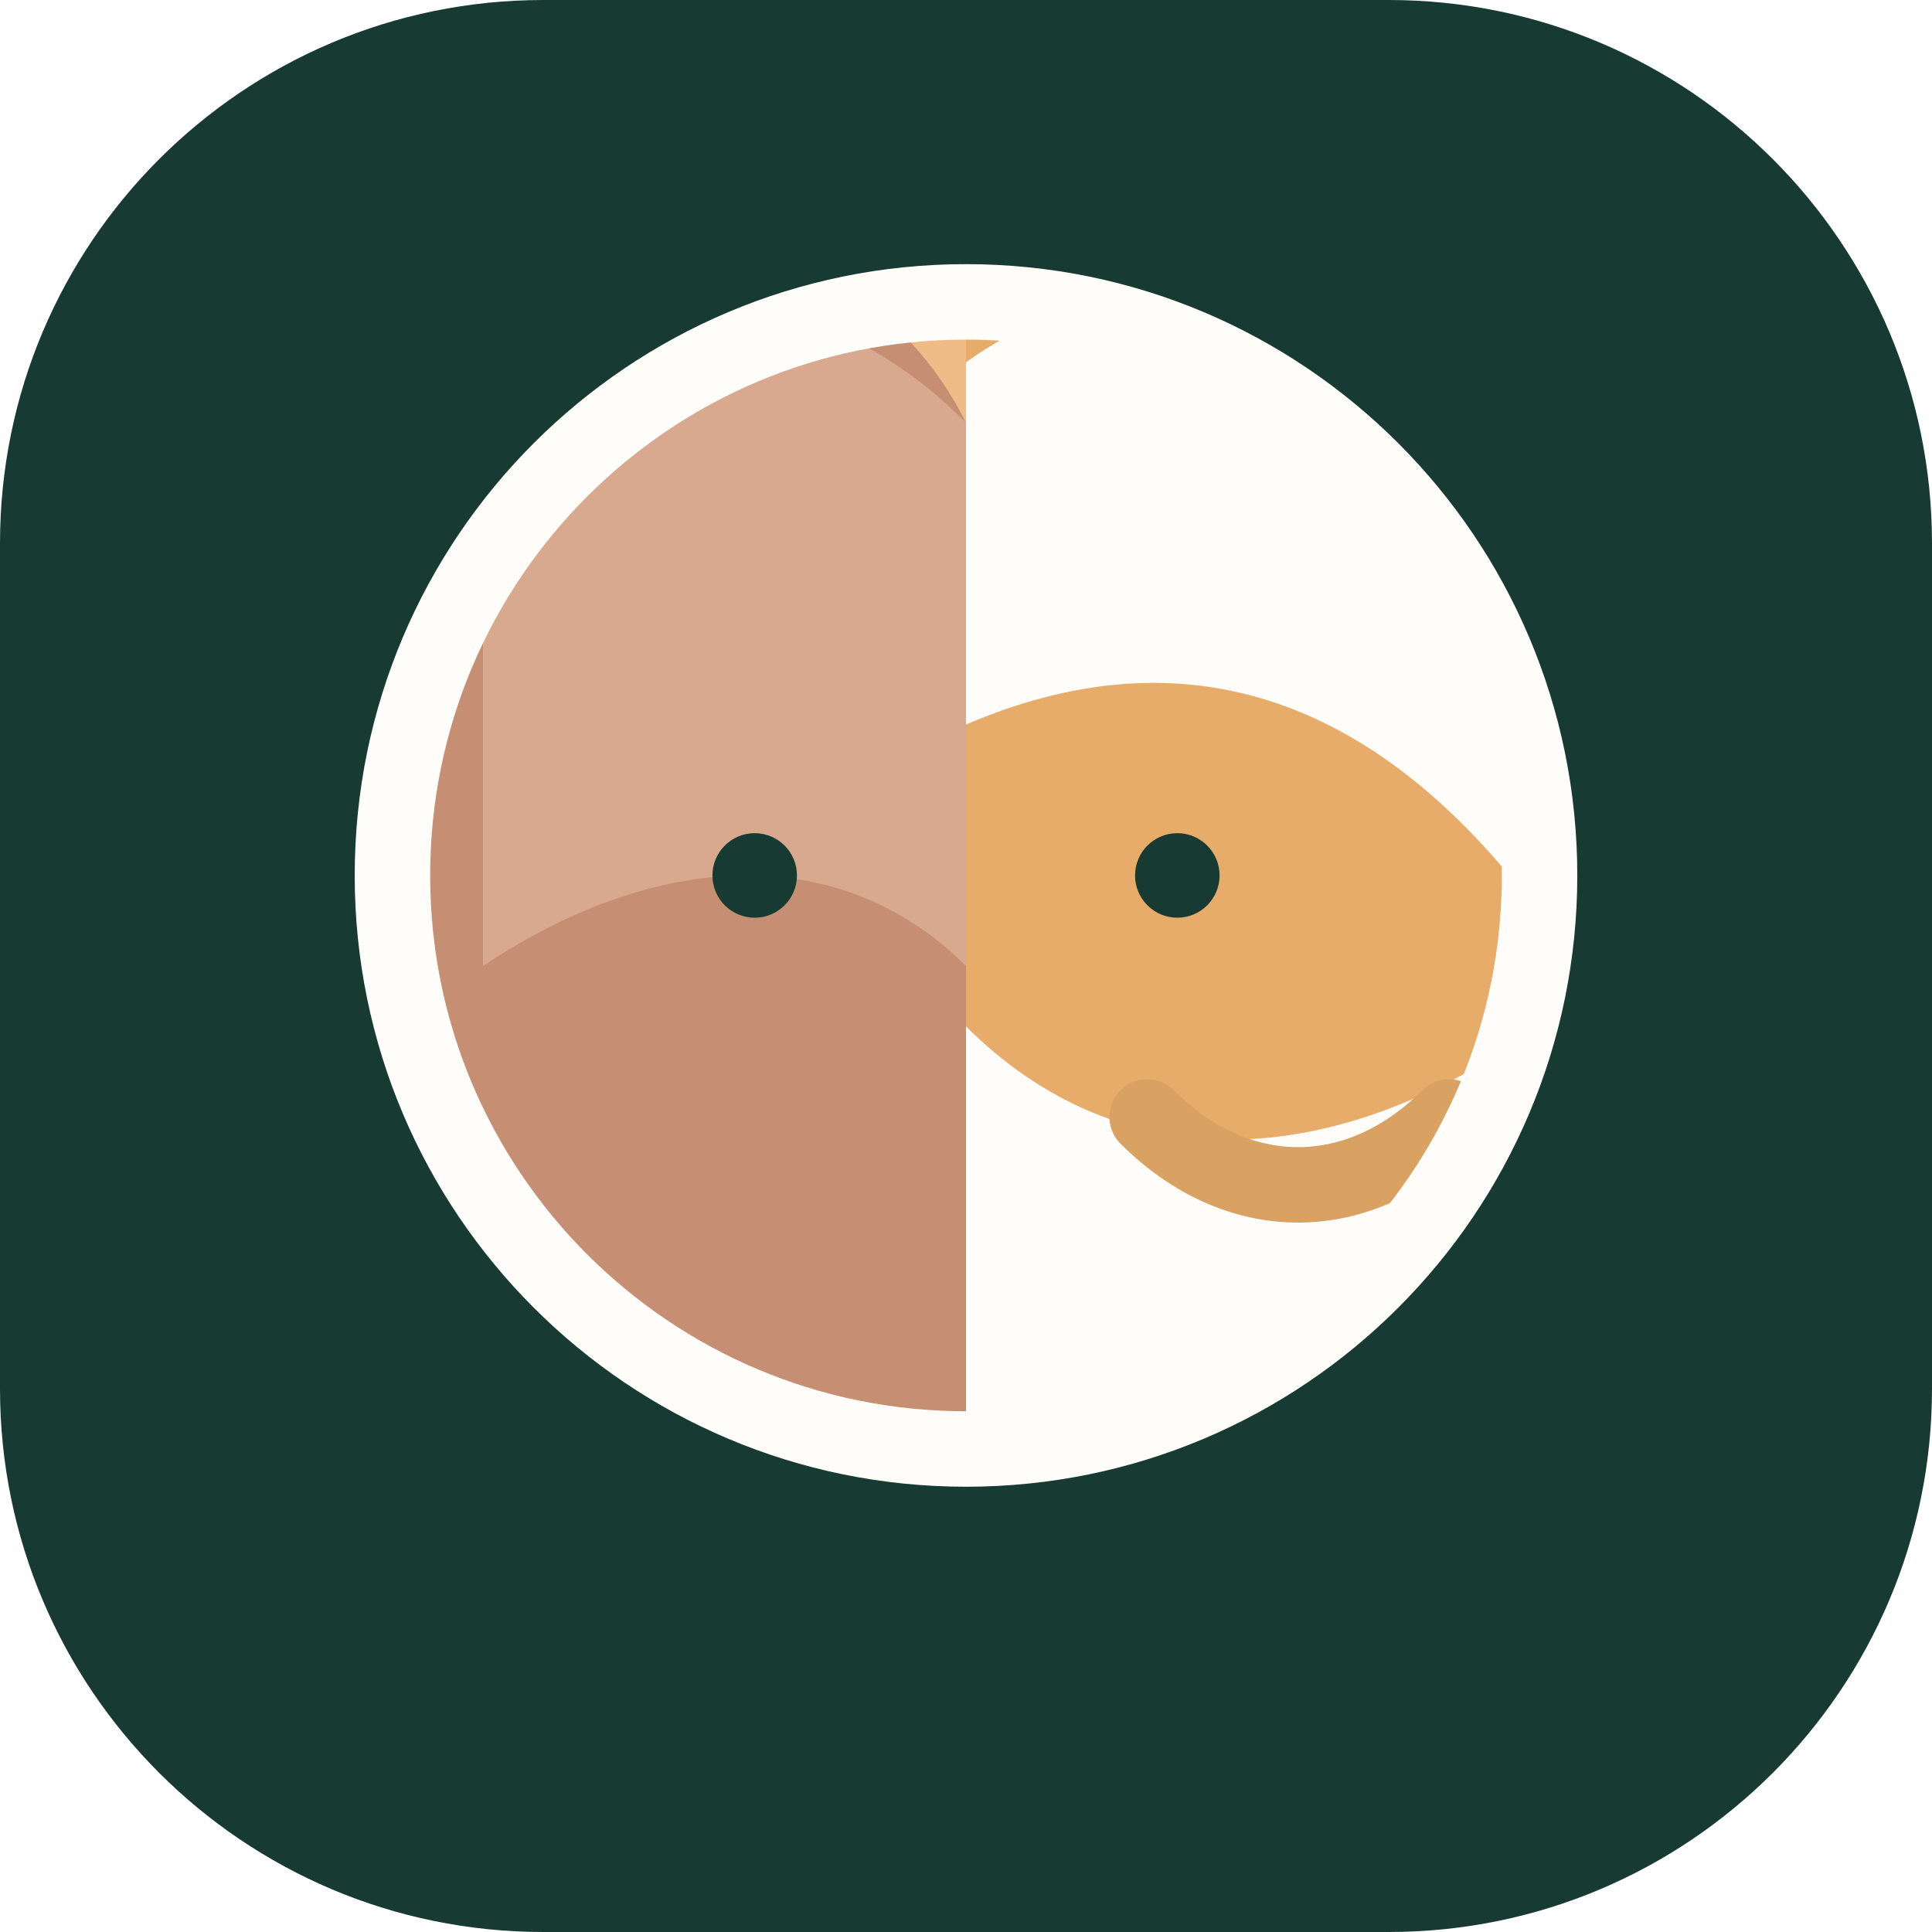
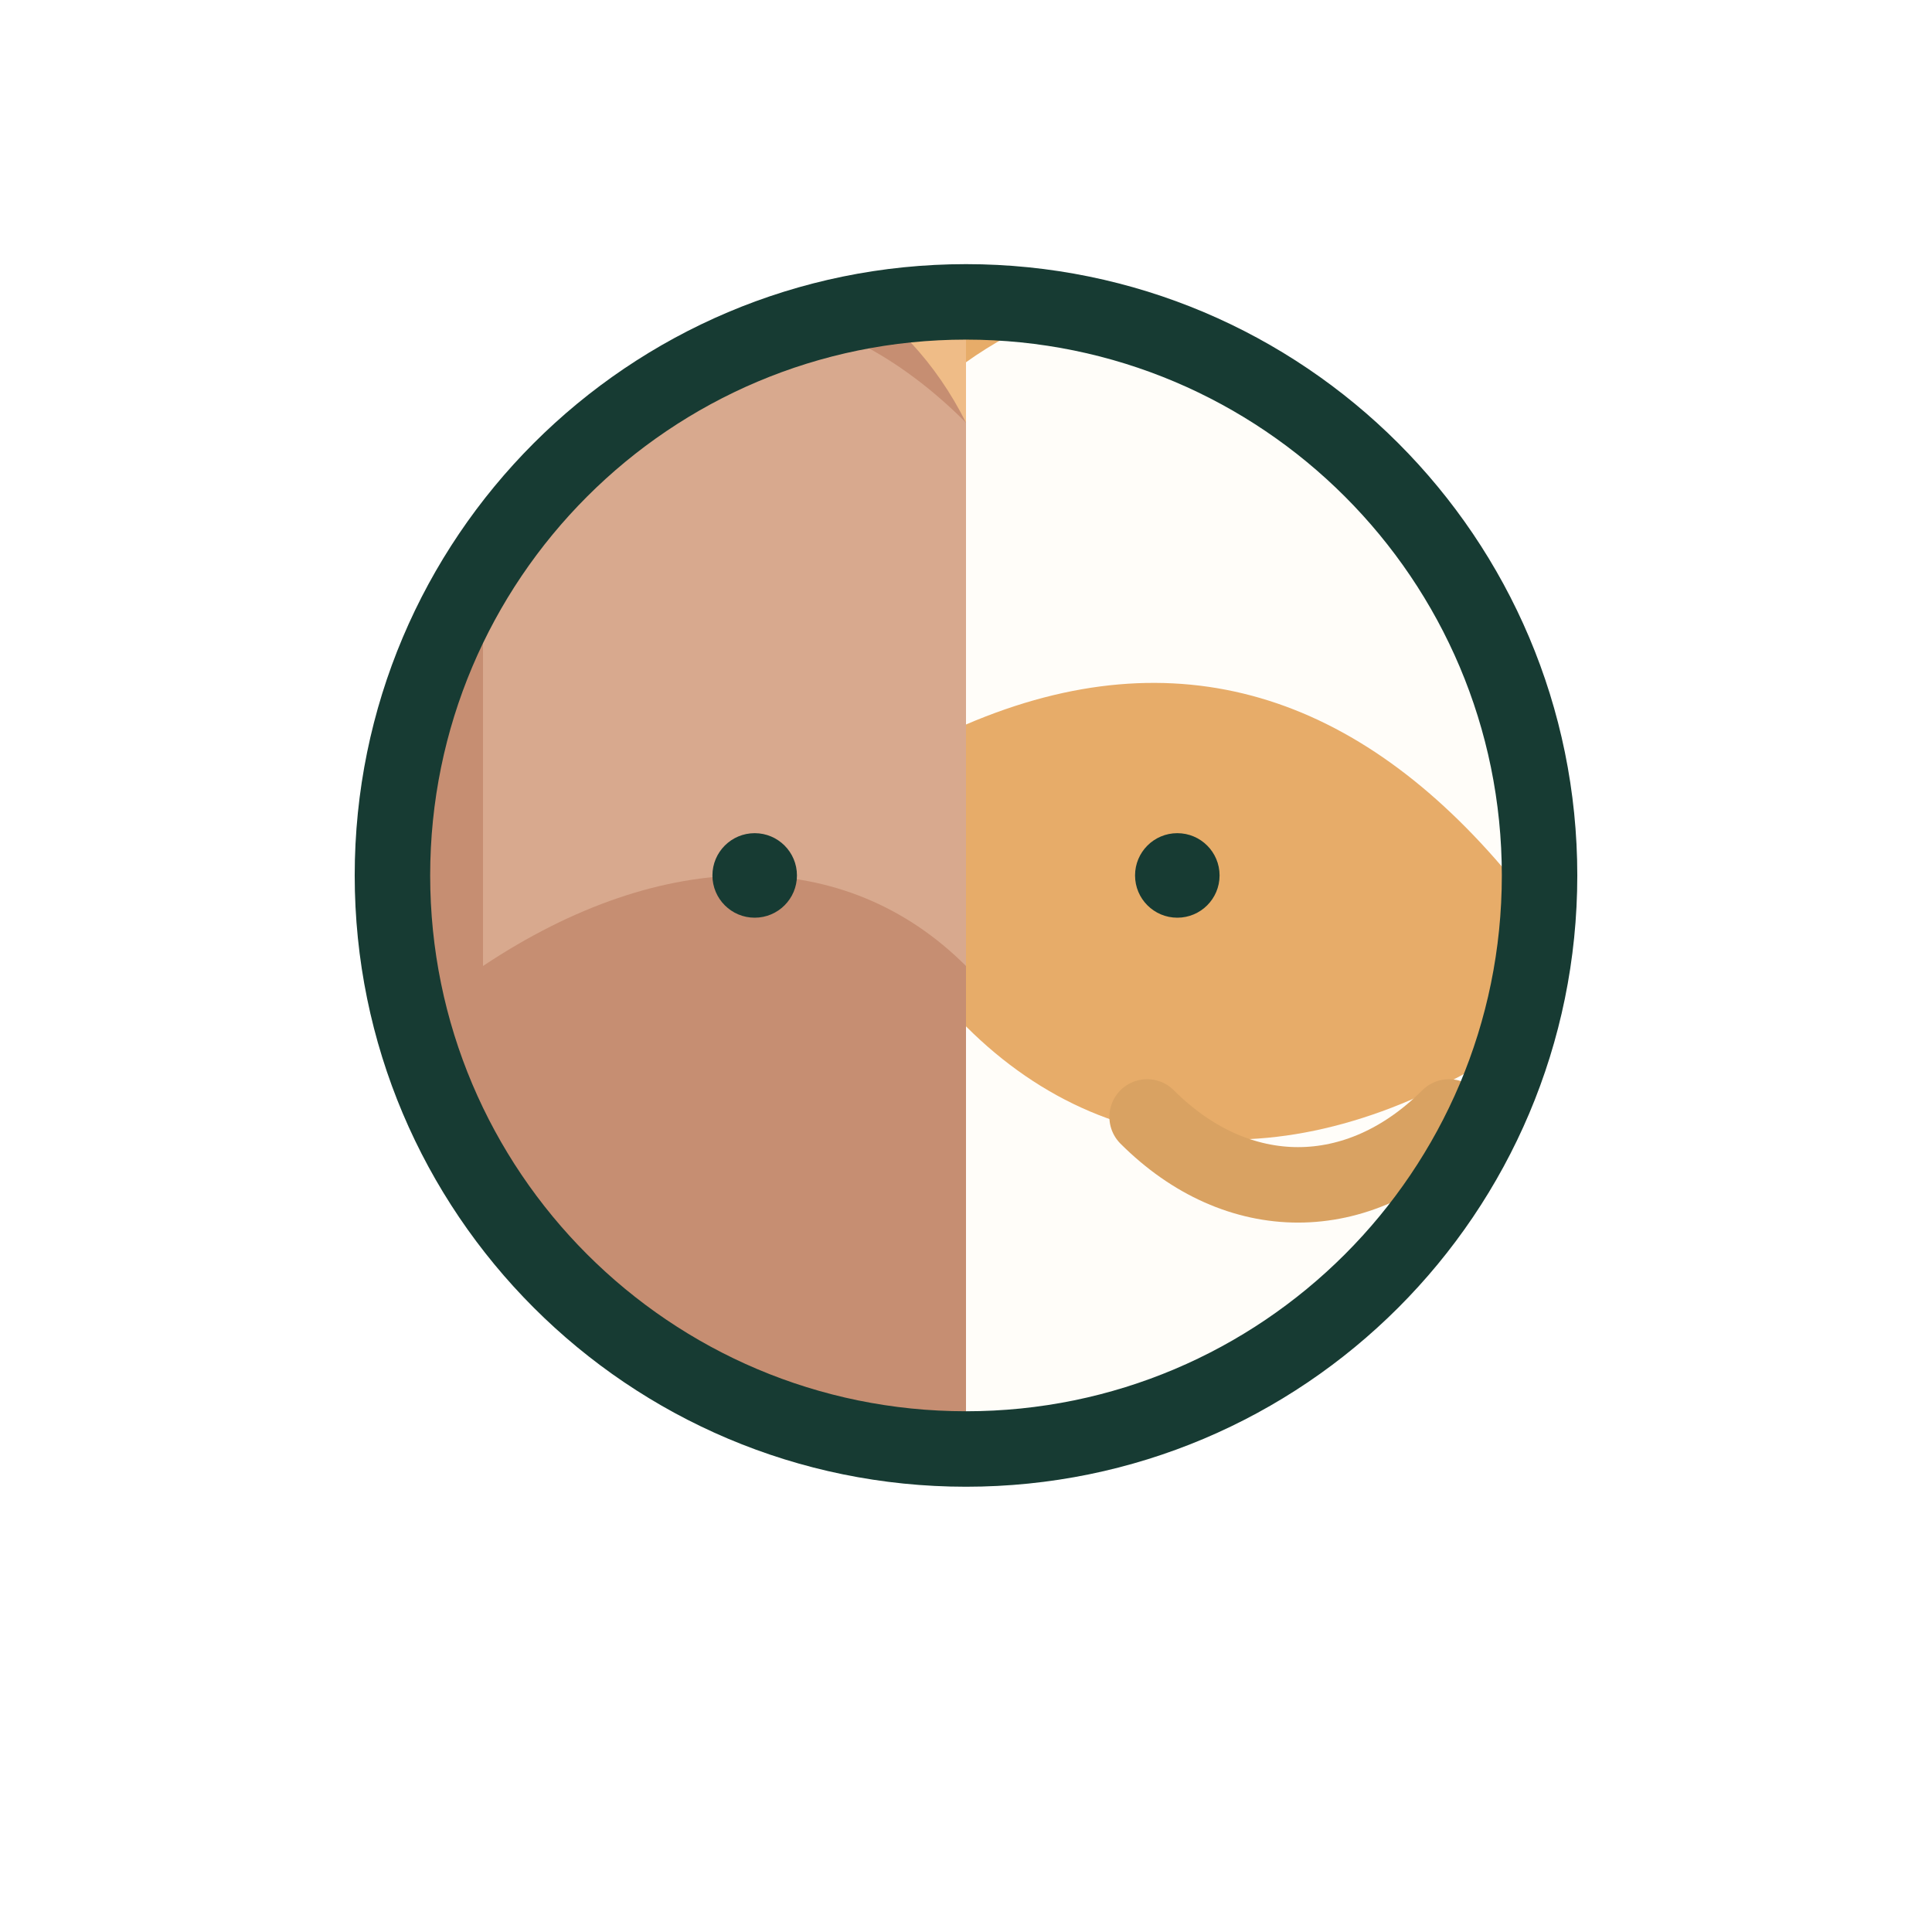
<svg xmlns="http://www.w3.org/2000/svg" viewBox="0 0 64 64">
-   <rect width="64" height="64" rx="18" fill="#173b33" />
  <defs>
    <clipPath id="face">
      <circle cx="32" cy="29" r="19" />
    </clipPath>
  </defs>
  <g clip-path="url(#face)">
    <rect x="13" y="10" width="19" height="38" fill="#efbc87" />
    <rect x="32" y="10" width="19" height="38" fill="#e7ac69" />
    <path d="M11 13c6-7 17-7 21 1v34H11Z" fill="#c68e72" />
    <path d="M16 14c5-5 11-5 16 0v18c-4-4-10-4-16 0Z" fill="#d8a98e" />
    <path d="M32 12c7-5 17-2 20 7l-2 10c-5-6-11-8-18-5Z" fill="#fffdf9" />
    <path d="M32 34c5 5 12 5 19 0v14H32Z" fill="#fffdf9" />
    <path d="M38 37c3 3 7 3 10 0" fill="none" stroke="#d9a262" stroke-width="2.5" stroke-linecap="round" />
    <circle cx="25" cy="29" r="1.4" fill="#173b33" />
    <circle cx="39" cy="29" r="1.4" fill="#173b33" />
  </g>
-   <circle cx="32" cy="29" r="19" fill="none" stroke="#fffdf9" stroke-width="2.5" />
+   <circle cx="32" cy="29" r="19" fill="none" stroke="#173b33" stroke-width="2.5" />
</svg>
